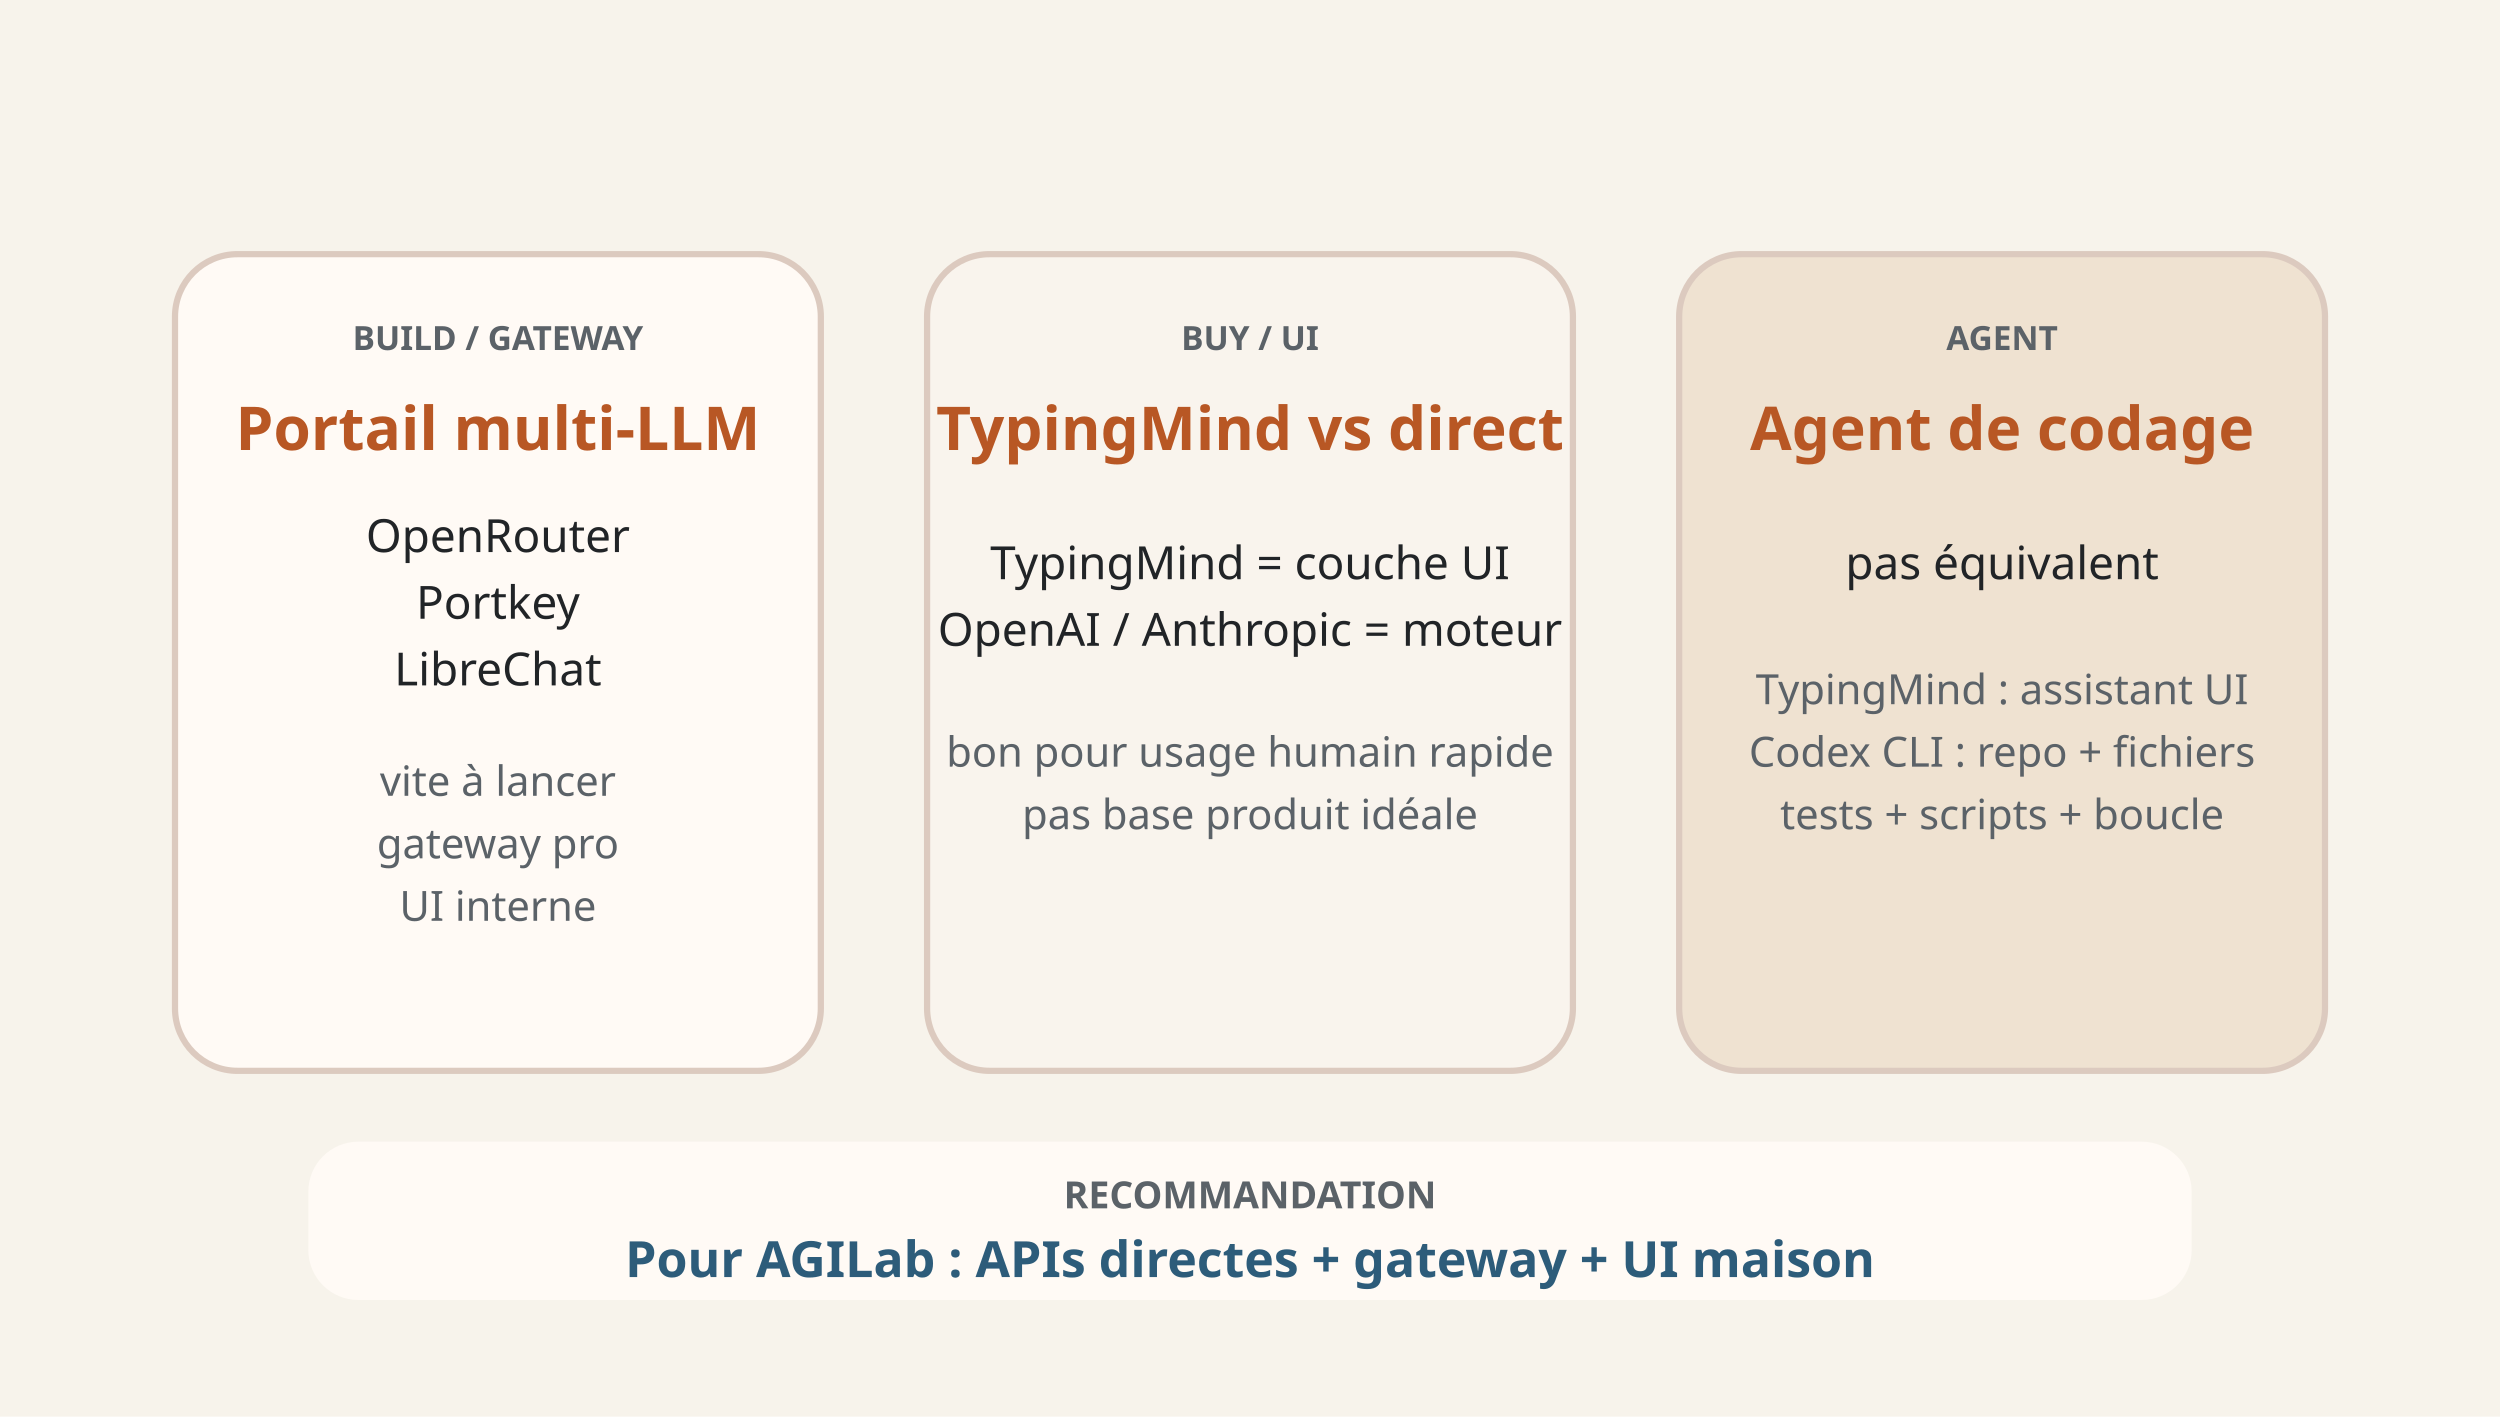
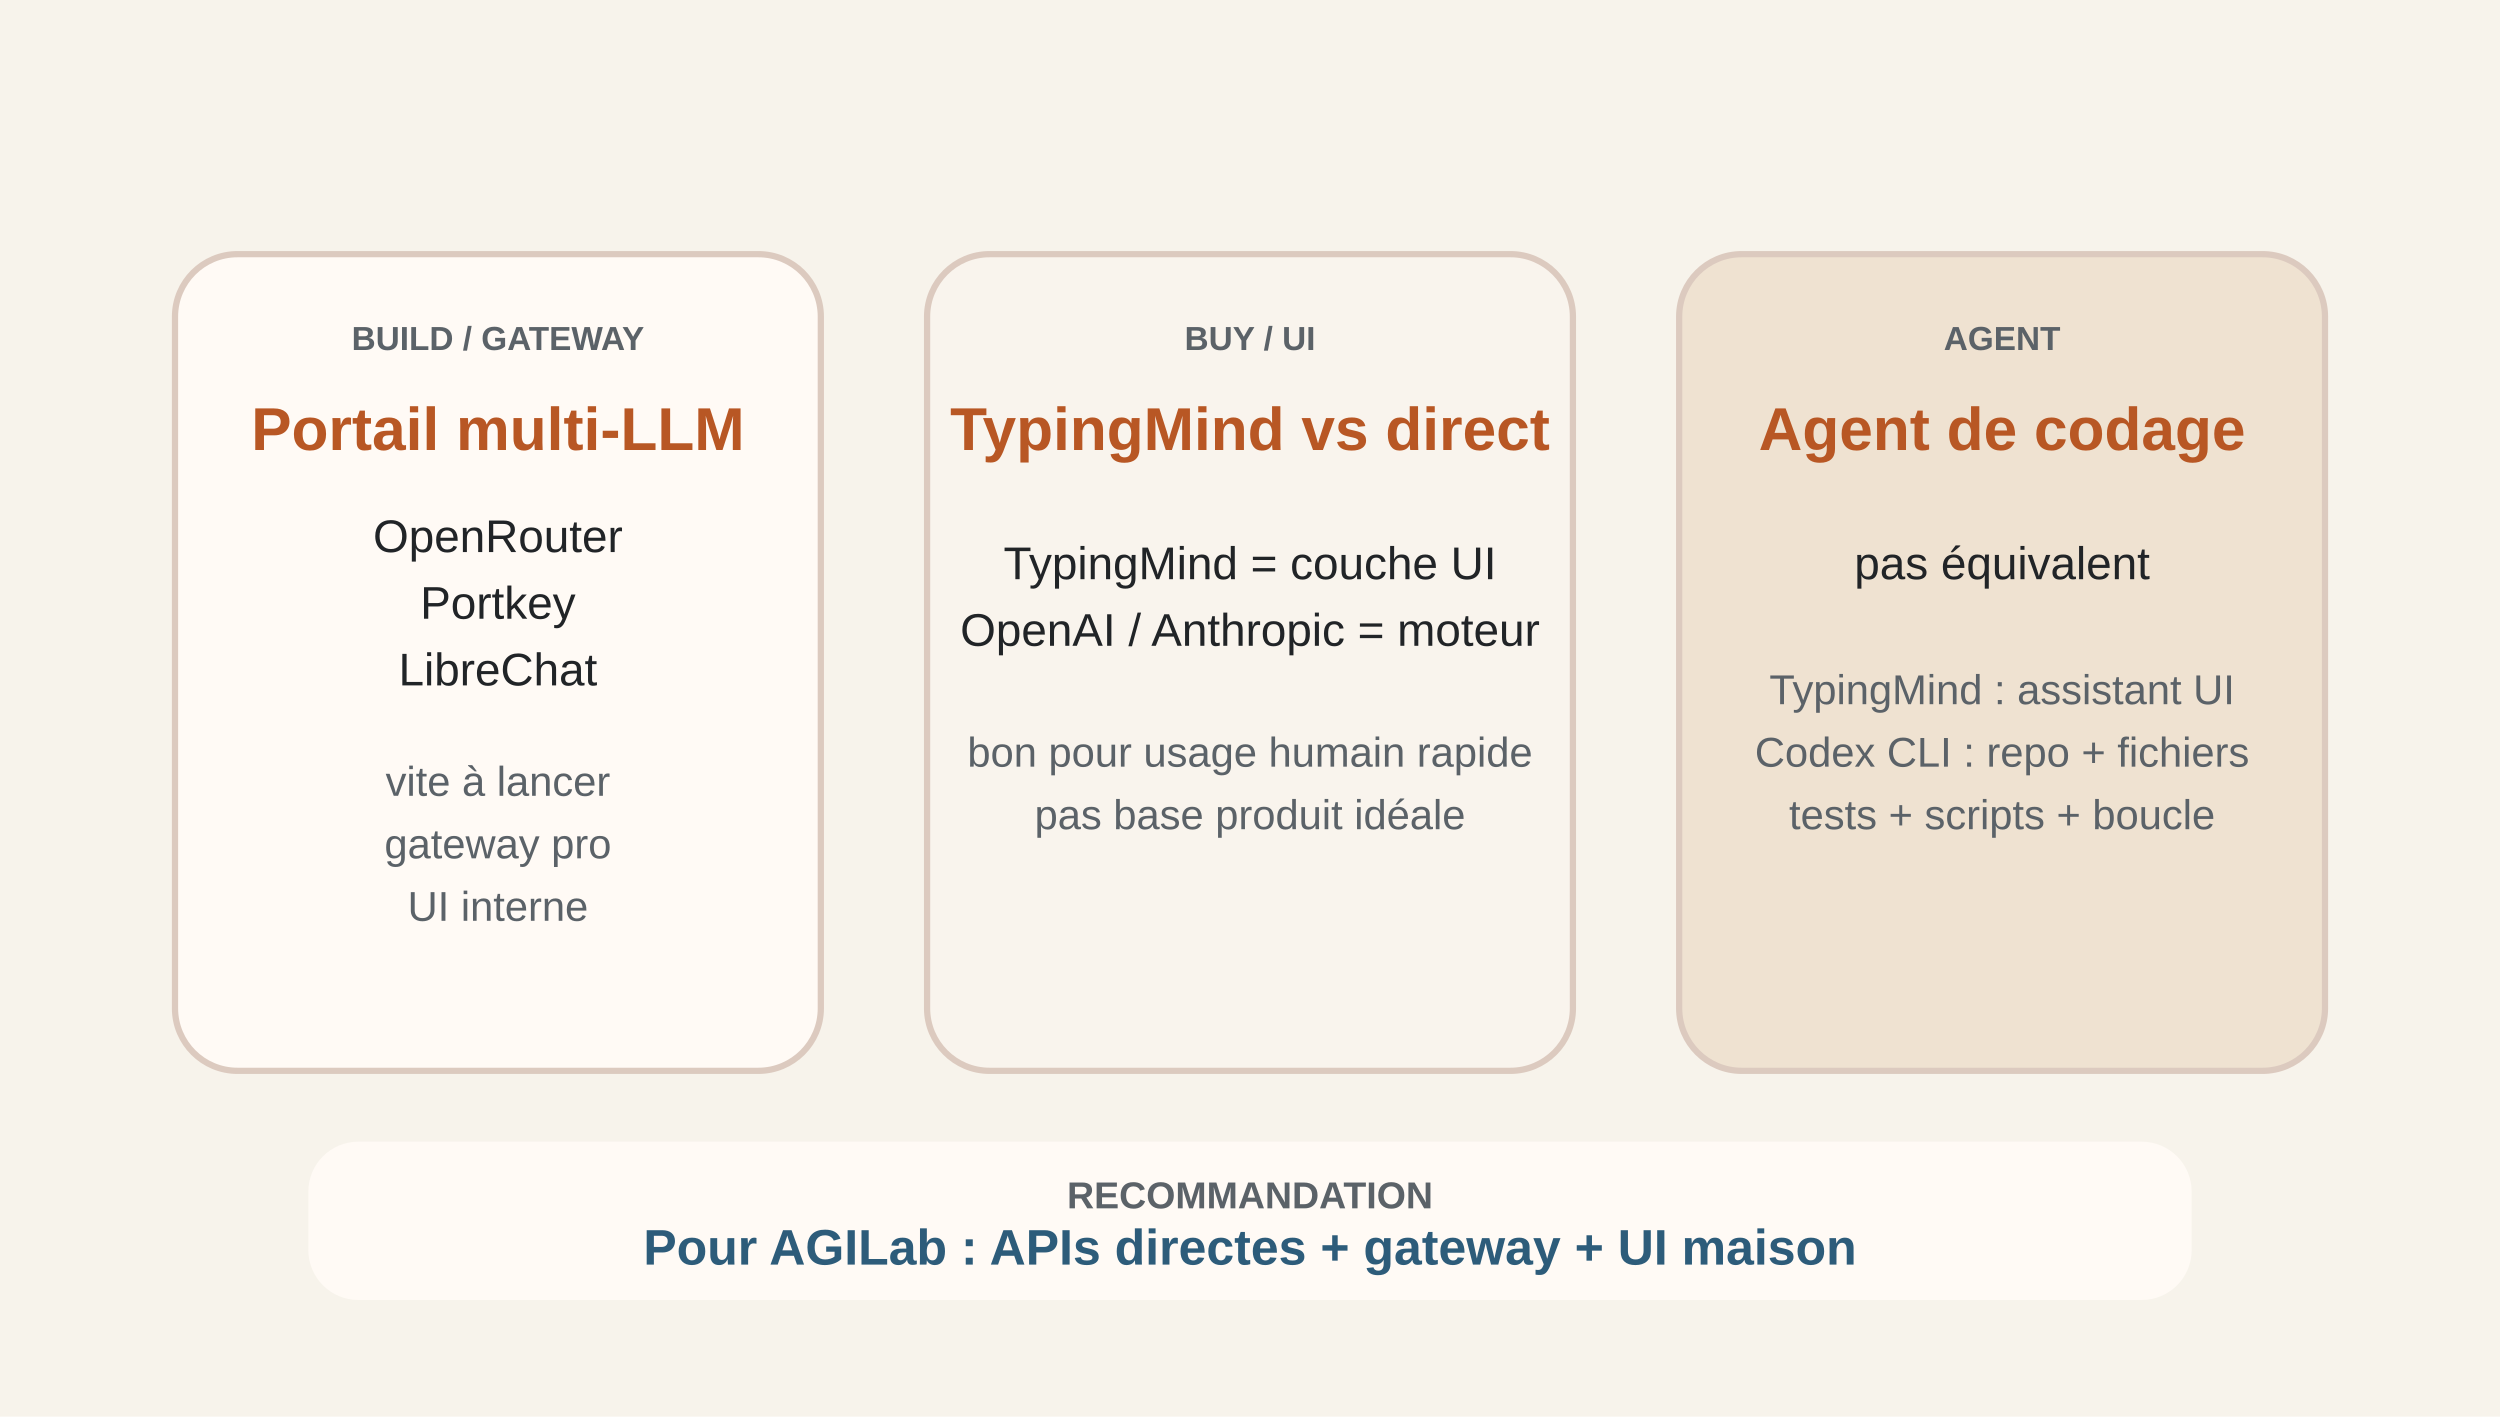
<svg xmlns="http://www.w3.org/2000/svg" width="1200" height="680" viewBox="0 0 1200 680">
  <rect width="1200" height="680" fill="#f7f3eb" />
  <rect x="84" y="122" width="310" height="392" rx="30" fill="#fffaf5" stroke="#dccabf" stroke-width="3" />
  <rect x="445" y="122" width="310" height="392" rx="30" fill="#f9f4ed" stroke="#dccabf" stroke-width="3" />
  <rect x="806" y="122" width="310" height="392" rx="30" fill="#efe2d1" stroke="#dccabf" stroke-width="3" />
-   <text x="239" y="168" font-size="16" text-anchor="middle" fill="#5b6268" font-family="Aptos" font-weight="700">BUILD / GATEWAY</text>
-   <text x="600" y="168" font-size="16" text-anchor="middle" fill="#5b6268" font-family="Aptos" font-weight="700">BUY / UI</text>
-   <text x="961" y="168" font-size="16" text-anchor="middle" fill="#5b6268" font-family="Aptos" font-weight="700">AGENT</text>
-   <text x="239" y="216" font-size="29" text-anchor="middle" fill="#b85724" font-family="Aptos" font-weight="700">Portail multi-LLM</text>
-   <text x="239" y="265" font-size="22" text-anchor="middle" fill="#212427" font-family="Aptos">OpenRouter</text>
-   <text x="239" y="297" font-size="22" text-anchor="middle" fill="#212427" font-family="Aptos">Portkey</text>
-   <text x="239" y="329" font-size="22" text-anchor="middle" fill="#212427" font-family="Aptos">LibreChat</text>
-   <text x="239" y="382" font-size="20" text-anchor="middle" fill="#5b6268" font-family="Aptos">vite à lancer</text>
-   <text x="239" y="412" font-size="20" text-anchor="middle" fill="#5b6268" font-family="Aptos">gateway pro</text>
-   <text x="239" y="442" font-size="20" text-anchor="middle" fill="#5b6268" font-family="Aptos">UI interne</text>
-   <text x="600" y="216" font-size="29" text-anchor="middle" fill="#b85724" font-family="Aptos" font-weight="700">TypingMind vs direct</text>
-   <text x="600" y="278" font-size="22" text-anchor="middle" fill="#212427" font-family="Aptos">TypingMind = couche UI</text>
-   <text x="600" y="310" font-size="22" text-anchor="middle" fill="#212427" font-family="Aptos">OpenAI / Anthropic = moteur</text>
-   <text x="600" y="368" font-size="20" text-anchor="middle" fill="#5b6268" font-family="Aptos">bon pour usage humain rapide</text>
-   <text x="600" y="398" font-size="20" text-anchor="middle" fill="#5b6268" font-family="Aptos">pas base produit idéale</text>
-   <text x="961" y="216" font-size="29" text-anchor="middle" fill="#b85724" font-family="Aptos" font-weight="700">Agent de codage</text>
-   <text x="961" y="278" font-size="22" text-anchor="middle" fill="#212427" font-family="Aptos">pas équivalent</text>
-   <text x="961" y="338" font-size="20" text-anchor="middle" fill="#5b6268" font-family="Aptos">TypingMind : assistant UI</text>
-   <text x="961" y="368" font-size="20" text-anchor="middle" fill="#5b6268" font-family="Aptos">Codex CLI : repo + fichiers</text>
-   <text x="961" y="398" font-size="20" text-anchor="middle" fill="#5b6268" font-family="Aptos">tests + scripts + boucle</text>
+   <text x="239" y="168" font-size="16" text-anchor="middle" fill="#5b6268" font-family="Aptos, Arial, Helvetica, sans-serif" font-weight="700">BUILD / GATEWAY</text>
+   <text x="600" y="168" font-size="16" text-anchor="middle" fill="#5b6268" font-family="Aptos, Arial, Helvetica, sans-serif" font-weight="700">BUY / UI</text>
+   <text x="961" y="168" font-size="16" text-anchor="middle" fill="#5b6268" font-family="Aptos, Arial, Helvetica, sans-serif" font-weight="700">AGENT</text>
+   <text x="239" y="216" font-size="29" text-anchor="middle" fill="#b85724" font-family="Aptos, Arial, Helvetica, sans-serif" font-weight="700">Portail multi-LLM</text>
+   <text x="239" y="265" font-size="22" text-anchor="middle" fill="#212427" font-family="Aptos, Arial, Helvetica, sans-serif">OpenRouter</text>
+   <text x="239" y="297" font-size="22" text-anchor="middle" fill="#212427" font-family="Aptos, Arial, Helvetica, sans-serif">Portkey</text>
+   <text x="239" y="329" font-size="22" text-anchor="middle" fill="#212427" font-family="Aptos, Arial, Helvetica, sans-serif">LibreChat</text>
+   <text x="239" y="382" font-size="20" text-anchor="middle" fill="#5b6268" font-family="Aptos, Arial, Helvetica, sans-serif">vite à lancer</text>
+   <text x="239" y="412" font-size="20" text-anchor="middle" fill="#5b6268" font-family="Aptos, Arial, Helvetica, sans-serif">gateway pro</text>
+   <text x="239" y="442" font-size="20" text-anchor="middle" fill="#5b6268" font-family="Aptos, Arial, Helvetica, sans-serif">UI interne</text>
+   <text x="600" y="216" font-size="29" text-anchor="middle" fill="#b85724" font-family="Aptos, Arial, Helvetica, sans-serif" font-weight="700">TypingMind vs direct</text>
+   <text x="600" y="278" font-size="22" text-anchor="middle" fill="#212427" font-family="Aptos, Arial, Helvetica, sans-serif">TypingMind = couche UI</text>
+   <text x="600" y="310" font-size="22" text-anchor="middle" fill="#212427" font-family="Aptos, Arial, Helvetica, sans-serif">OpenAI / Anthropic = moteur</text>
+   <text x="600" y="368" font-size="20" text-anchor="middle" fill="#5b6268" font-family="Aptos, Arial, Helvetica, sans-serif">bon pour usage humain rapide</text>
+   <text x="600" y="398" font-size="20" text-anchor="middle" fill="#5b6268" font-family="Aptos, Arial, Helvetica, sans-serif">pas base produit idéale</text>
+   <text x="961" y="216" font-size="29" text-anchor="middle" fill="#b85724" font-family="Aptos, Arial, Helvetica, sans-serif" font-weight="700">Agent de codage</text>
+   <text x="961" y="278" font-size="22" text-anchor="middle" fill="#212427" font-family="Aptos, Arial, Helvetica, sans-serif">pas équivalent</text>
+   <text x="961" y="338" font-size="20" text-anchor="middle" fill="#5b6268" font-family="Aptos, Arial, Helvetica, sans-serif">TypingMind : assistant UI</text>
+   <text x="961" y="368" font-size="20" text-anchor="middle" fill="#5b6268" font-family="Aptos, Arial, Helvetica, sans-serif">Codex CLI : repo + fichiers</text>
+   <text x="961" y="398" font-size="20" text-anchor="middle" fill="#5b6268" font-family="Aptos, Arial, Helvetica, sans-serif">tests + scripts + boucle</text>
  <rect x="148" y="548" width="904" height="76" rx="24" fill="#fffaf5" stroke="none" />
-   <text x="600" y="580" font-size="18" text-anchor="middle" fill="#5b6268" font-family="Aptos" font-weight="700">RECOMMANDATION</text>
-   <text x="600" y="613" font-size="24" text-anchor="middle" fill="#2d5c7a" font-family="Aptos" font-weight="700">Pour AGILab : APIs directes + gateway + UI maison</text>
+   <text x="600" y="580" font-size="18" text-anchor="middle" fill="#5b6268" font-family="Aptos, Arial, Helvetica, sans-serif" font-weight="700">RECOMMANDATION</text>
+   <text x="600" y="607" font-size="24" text-anchor="middle" fill="#2d5c7a" font-family="Aptos, Arial, Helvetica, sans-serif" font-weight="700">Pour AGILab : APIs directes + gateway + UI maison</text>
</svg>
